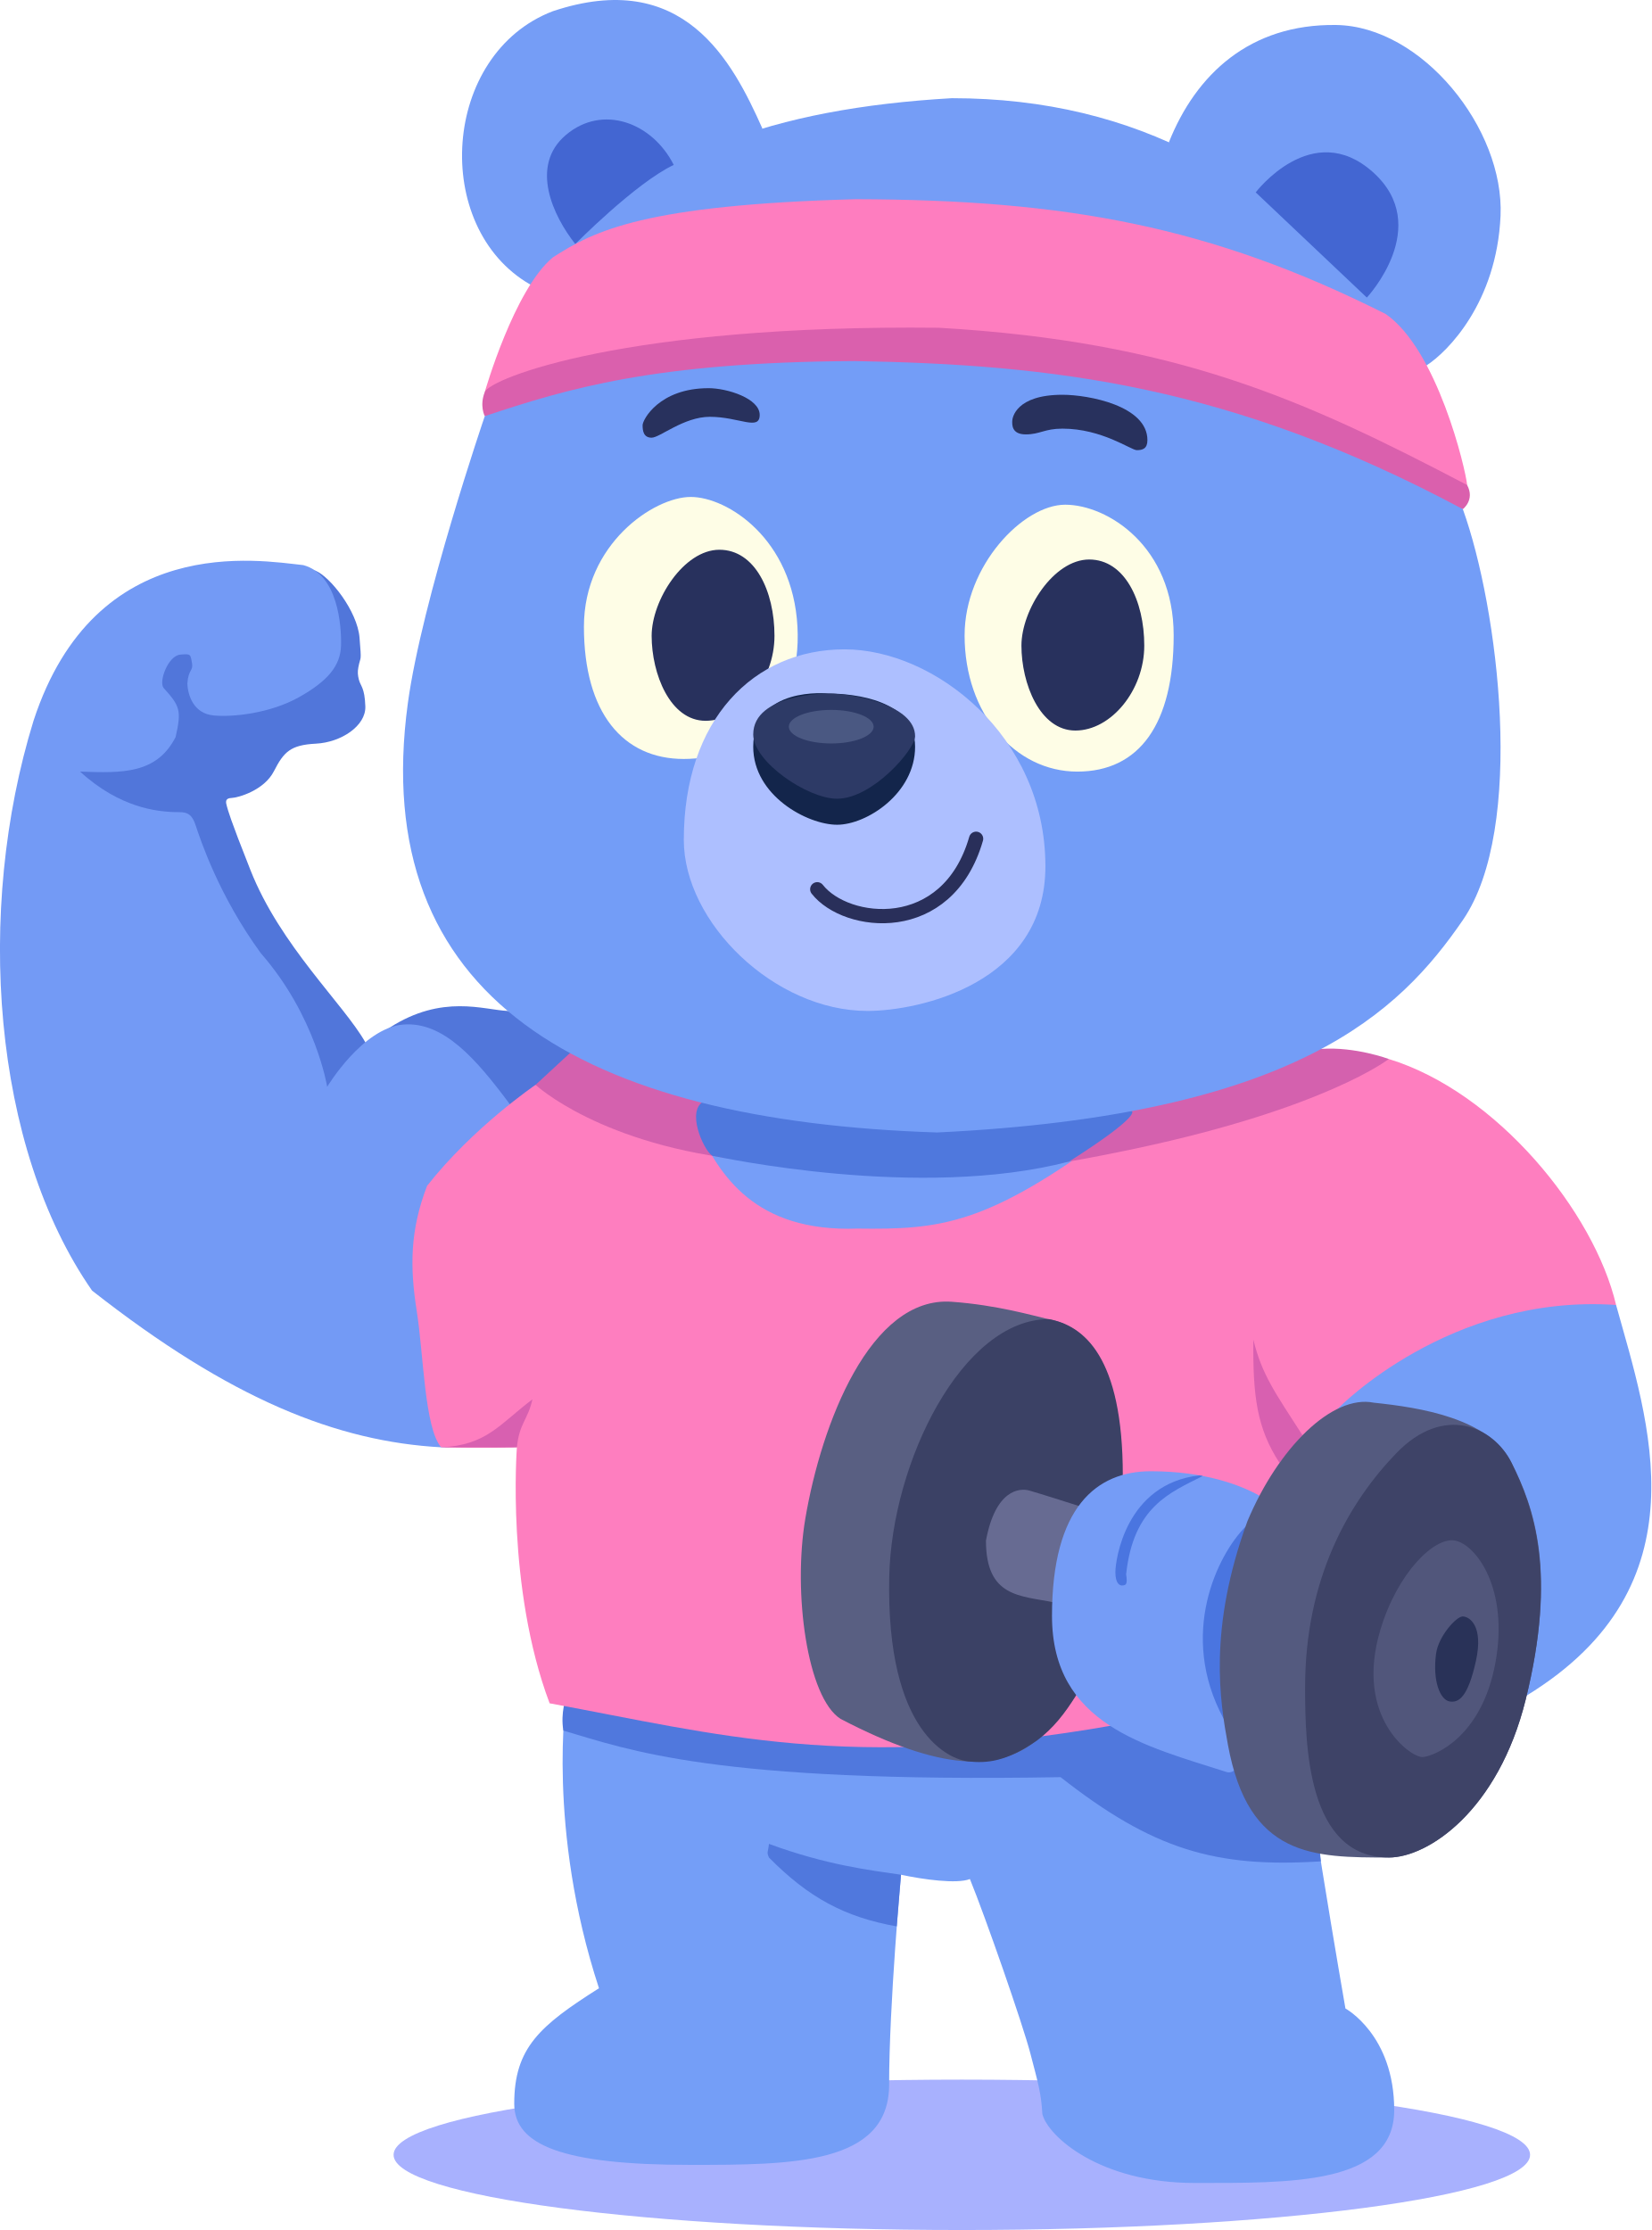
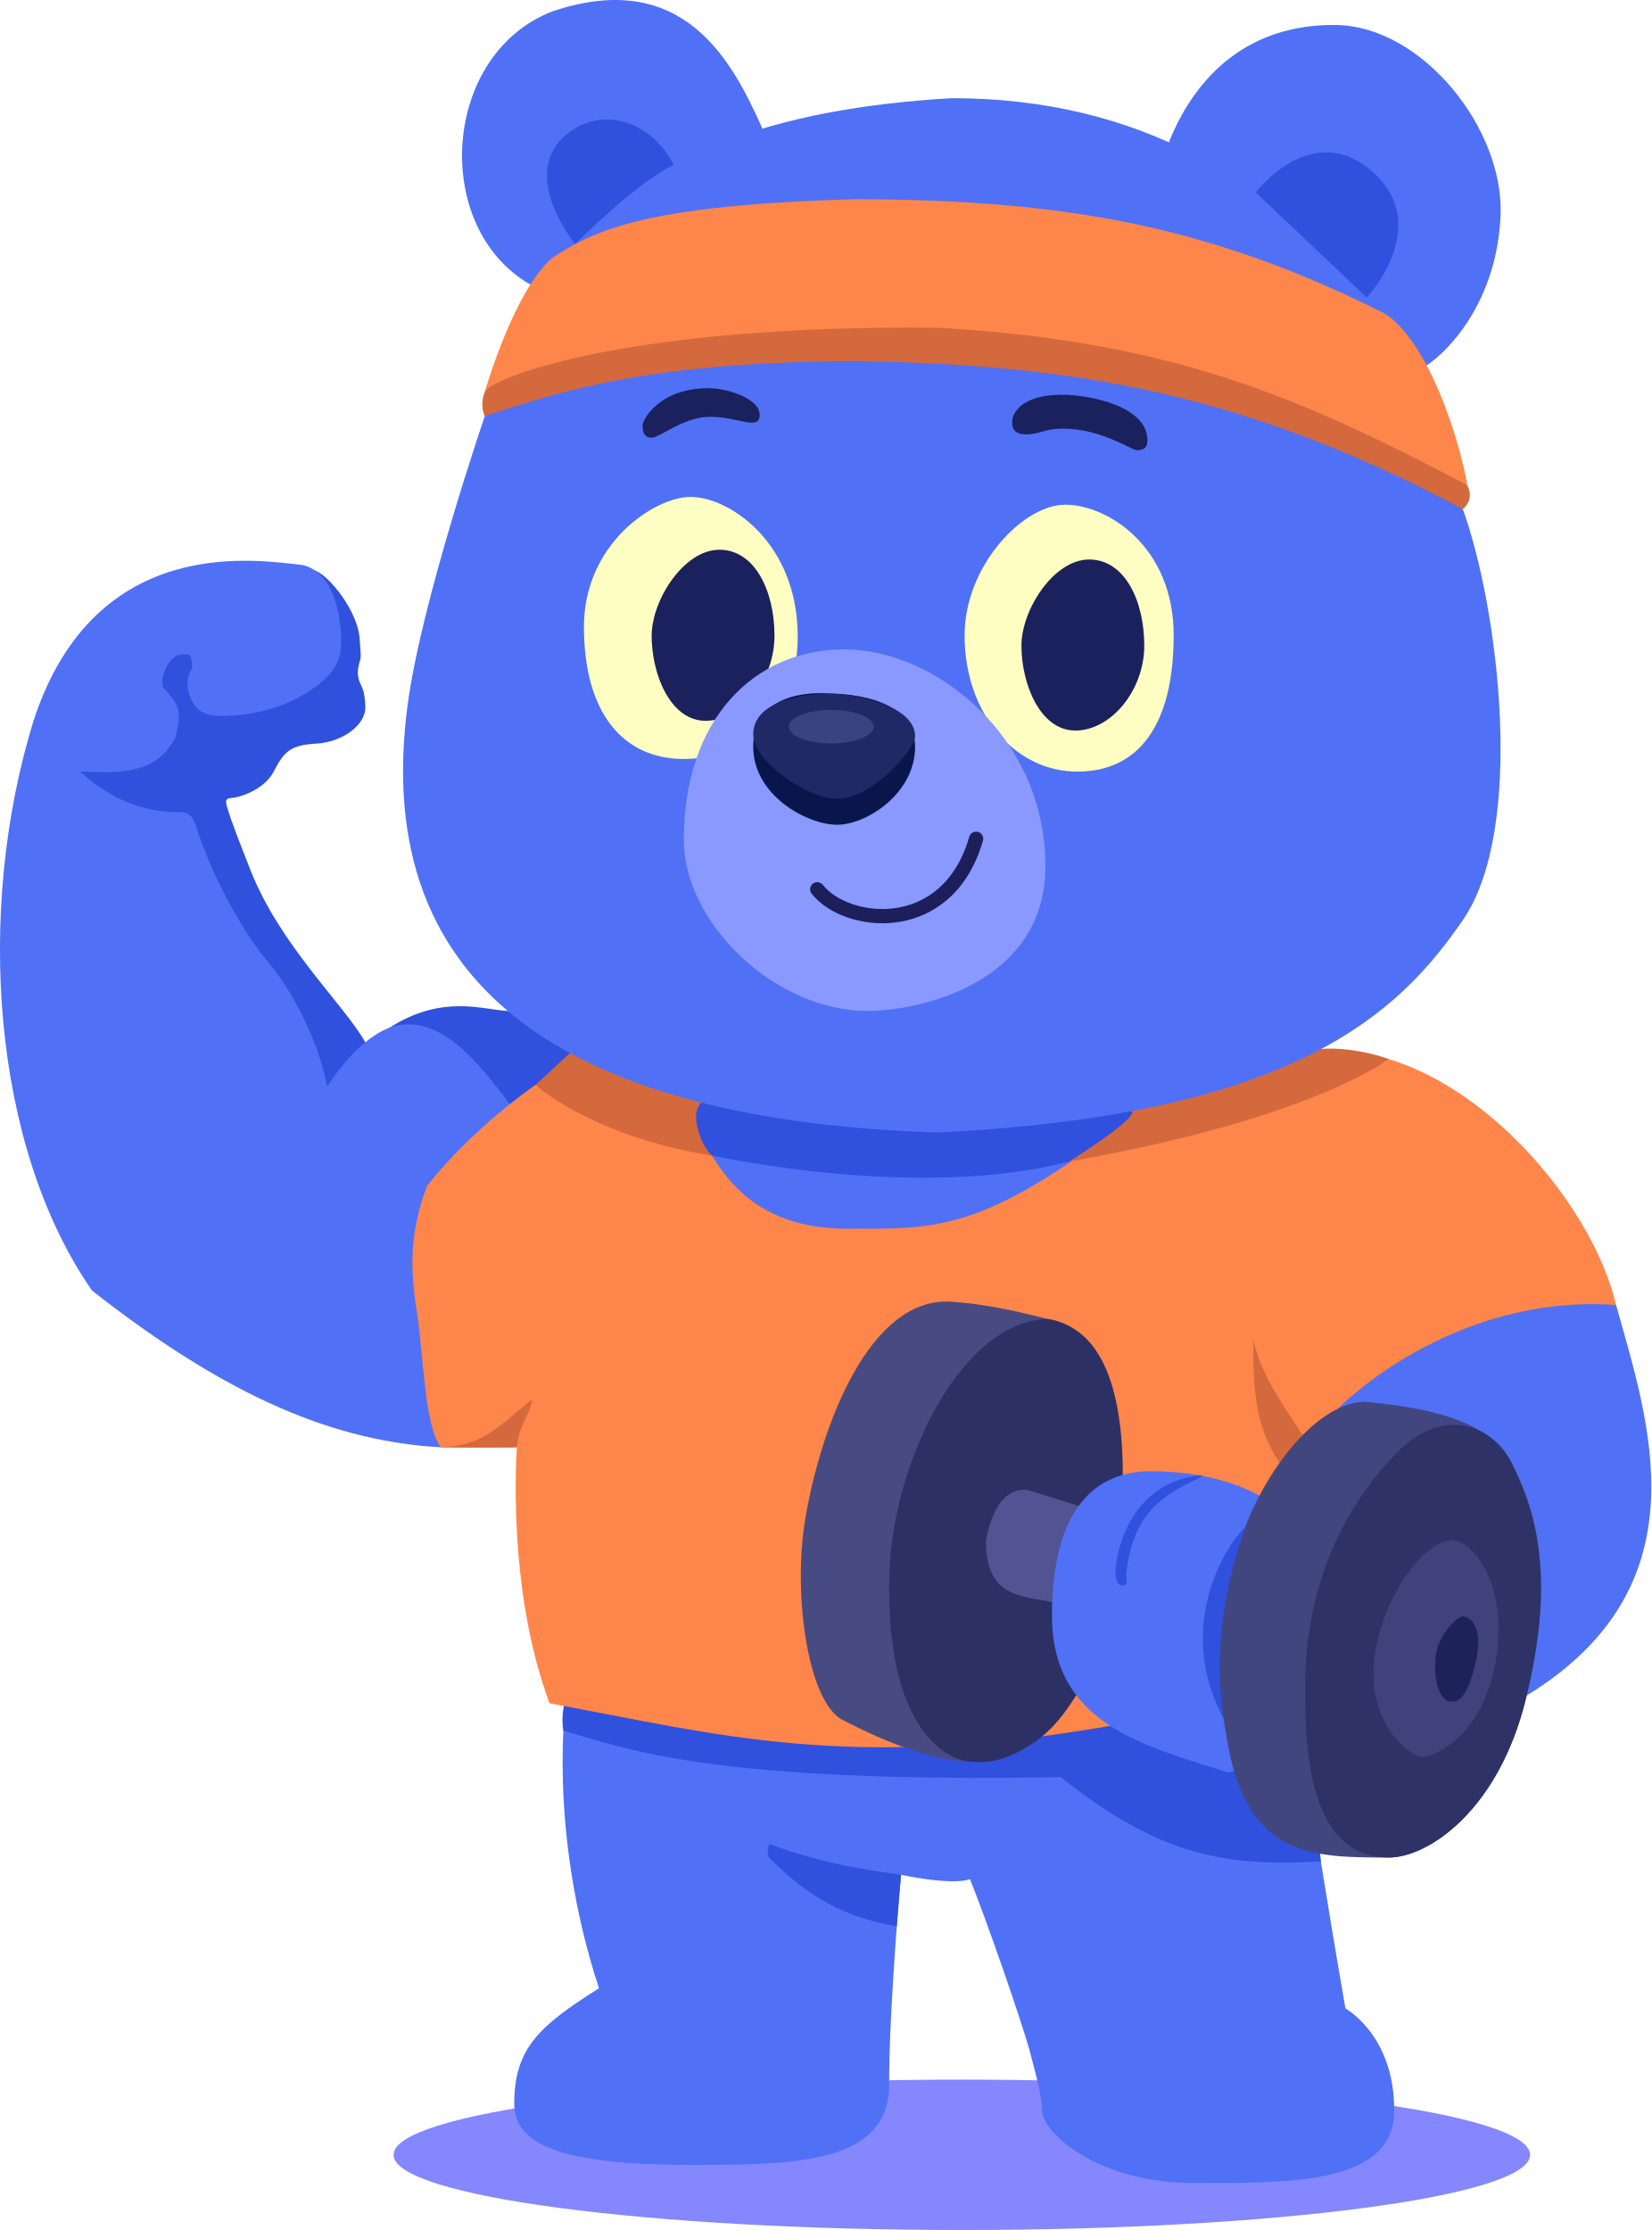
<svg xmlns="http://www.w3.org/2000/svg" version="1.1" viewBox="0 0 927.85 1253.02">
  <defs>
    <style>
      .st0 {
-         fill: #5078dd;
+         fill: #3051dd;
      }

      .st1 {
-         fill: #d461ae;
+         fill: #d4693d;
      }

      .st2 {
-         fill: #2d3a66;
+         fill: #fe864a;
      }

      .st3 {
-         fill: #545a7f;
-       }
- 
-       .st4 {
-         fill: #749ef7;
-       }
- 
-       .st5 {
-         fill: #739af5;
-       }
- 
-       .st6 {
-         fill: #739df7;
-       }
- 
-       .st7 {
-         fill: #4a75e0;
-       }
- 
-       .st8 {
-         fill: #759cf6;
-       }
- 
-       .st9 {
-         fill: #595f82;
-       }
- 
-       .st10 {
-         fill: #adbfff;
-       }
- 
-       .st11 {
-         fill: #769ef8;
-       }
- 
-       .st12 {
-         fill: #51567b;
-       }
- 
-       .st13 {
-         fill: #a8b1fe;
-       }
- 
-       .st14 {
-         fill: #759df6;
-       }
- 
-       .st15 {
-         fill: #4f78dd;
-       }
- 
-       .st16 {
-         fill: #fe7ebf;
-       }
- 
-       .st17 {
-         fill: #5176da;
-       }
- 
-       .st18 {
-         fill: #fefde6;
-       }
- 
-       .st19 {
-         fill: #d860b0;
-       }
- 
-       .st20 {
-         fill: #fe7dbf;
-       }
- 
-       .st21 {
-         fill: #4366d2;
-       }
- 
-       .st22 {
-         fill: #3e4367;
-       }
- 
-       .st23 {
        fill: none;
-         stroke: #292f5a;
+         stroke: #1c1f5a;
        stroke-linecap: round;
        stroke-miterlimit: 10;
        stroke-width: 8px;
      }

-       .st24 {
-         fill: #3b4165;
+       .st4 {
+         fill: #474b82;
      }

-       .st25 {
-         fill: #676b92;
+       .st5 {
+         fill: #40427b;
      }

-       .st26 {
-         fill: #4a5882;
+       .st6 {
+         fill: #1b215d;
      }

-       .st27 {
-         fill: #293258;
+       .st7 {
+         fill: #1d2358;
      }

-       .st28 {
-         fill: #13254b;
+       .st8 {
+         fill: #fefec2;
      }

-       .st29 {
-         fill: #da60ad;
+       .st9 {
+         fill: #42467f;
      }

-       .st30 {
-         fill: #28315d;
+       .st10 {
+         fill: #2f3267;
+       }
+ 
+       .st11 {
+         fill: #525392;
+       }
+ 
+       .st12 {
+         fill: #2d3065;
+       }
+ 
+       .st13 {
+         display: none;
+       }
+ 
+       .st14 {
+         fill: #1f2966;
+       }
+ 
+       .st15 {
+         fill: #5071f5;
+       }
+ 
+       .st16 {
+         fill: #8487fe;
+       }
+ 
+       .st17 {
+         fill: #08164b;
+       }
+ 
+       .st18 {
+         fill: #384482;
+       }
+ 
+       .st19 {
+         fill: #8999ff;
      }
    </style>
  </defs>
+   <g id="Layer_18" class="st13">
+     <rect width="927.85" height="1253.02" />
+   </g>
  <g id="Layer_17">
-     <ellipse class="st13" cx="540.44" cy="1210.78" rx="319.29" ry="42.25" />
+     <ellipse class="st16" cx="540.44" cy="1210.78" rx="319.29" ry="42.25" />
  </g>
  <g id="Layer_15">
-     <path class="st4" d="M387.91,1216.43c56.85,0,111.68,0,111.68-45.15s6.69-117.88,6.69-117.88c12.34,2.66,31.44,5.32,38.7,2.42,8.71,21.29,29.75,81.76,33.94,97.88s6.13,22.25,6.77,34.19c3.23,12.58,32.25,38.7,85.47,38.7s112.23,1.29,112.23-40.96-27.41-57.08-27.41-57.08c0,0-24.99-143.2-28.86-190.28-50.31,4.52-408.94,15.32-408.94,15.32,0,0-11.13,73.61,18.38,163.59-33.22,21.04-47.62,33.47-47.62,64.91,0,23.21,26.98,34.34,98.98,34.34Z" />
+     <path class="st15" d="M387.91,1216.43c56.85,0,111.68,0,111.68-45.15s6.69-117.88,6.69-117.88c12.34,2.66,31.44,5.32,38.7,2.42,8.71,21.29,29.75,81.76,33.94,97.88s6.13,22.25,6.77,34.19c3.23,12.58,32.25,38.7,85.47,38.7s112.23,1.29,112.23-40.96-27.41-57.08-27.41-57.08c0,0-24.99-143.2-28.86-190.28-50.31,4.52-408.94,15.32-408.94,15.32,0,0-11.13,73.61,18.38,163.59-33.22,21.04-47.62,33.47-47.62,64.91,0,23.21,26.98,34.34,98.98,34.34Z" />
  </g>
  <g id="Layer_16">
    <path class="st0" d="M316.54,972.41c36.54,10.68,84.44,29.55,279.39,26.16,51.76,40.64,86.86,51.08,146.23,47.31-1.59-18.28-8.84-89.73-8.84-89.73l-415.15-2.57s-3.34,8.63-1.63,18.83Z" />
    <path class="st0" d="M506.27,1053.4c-17.84-2.59-42.03-5.49-74.2-17.34-.48,4.84-1.45,4.45,0,7.67,22.25,22.57,42.74,33.55,71.8,38.7,1.25-15.73,2.39-29.03,2.39-29.03Z" />
  </g>
  <g id="Layer_12">
-     <path class="st17" d="M285.27,568.04c-13.41-.56-36.72-9.66-66.35,9.4s82,53.89,82,53.89l27.17-42.13-42.82-21.17Z" />
-     <path class="st17" d="M205.27,585.65c-12.11-21.4-47.82-54.3-64.59-96.87-11.85-29.87-12.46-33.26-13.18-35.68s-1.09-4.6,2.54-4.72,18.3-4.15,23.87-15.04,9.31-14.75,23.58-15.48,28.16-10.04,27.79-20.92-2.71-11.25-3.68-15.24c-.54-2.23-.76-4.06-.24-6.77,1.33-7.01,1.85-1.94.65-16.69-1.21-14.75-16.51-34.37-24.92-37.64-26.61-.82-124.08,47.56-124.08,47.56l-29.75,78.37,104.25,247.61,86.43-95.79-8.65-12.7Z" />
-     <path class="st5" d="M107.93,372.78c.6,4.47-2.05,3.2-2.65,11.19.24,7.14,3.75,16.93,14.63,18.02s31.89-1.17,48.01-10.2,23.38-17.58,23.7-29.03-1.85-40.07-21.21-45.23c-24.51-2.58-116.75-19.19-151.58,87.48-32.9,106.67-23.22,239.55,32.9,320.17,78.05,61.28,137.79,84.82,196.13,88.05,58.33,3.23,38.58-192.81,38.58-192.81-18.75-25.21-37.22-46.66-59.99-44.72-22.78,1.94-42.61,34.96-42.61,34.96,0,0-6.29-39.62-37.25-75.02-23.7-32.5-33.86-63.54-36.77-72.21s-7.26-6.73-14.03-7.22-28.06-1.77-50.8-22.66c23.7.89,43.06,1.37,53.7-19.43,3.39-15,2.42-17.42-6.77-27.57-2.81-3.49,2.45-18.09,9.4-18.73,5.99-.54,5.68-.24,6.59,4.96Z" />
+     <path class="st0" d="M285.27,568.04c-13.41-.56-36.72-9.66-66.35,9.4s82,53.89,82,53.89l27.17-42.13-42.82-21.17Z" />
+     <path class="st0" d="M205.27,585.65c-12.11-21.4-47.82-54.3-64.59-96.87-11.85-29.87-12.46-33.26-13.18-35.68s-1.09-4.6,2.54-4.72,18.3-4.15,23.87-15.04,9.31-14.75,23.58-15.48,28.16-10.04,27.79-20.92-2.71-11.25-3.68-15.24c-.54-2.23-.76-4.06-.24-6.77,1.33-7.01,1.85-1.94.65-16.69-1.21-14.75-16.51-34.37-24.92-37.64-26.61-.82-124.08,47.56-124.08,47.56l-29.75,78.37,104.25,247.61,86.43-95.79-8.65-12.7Z" />
+     <path class="st15" d="M107.93,372.78c.6,4.47-2.05,3.2-2.65,11.19.24,7.14,3.75,16.93,14.63,18.02s31.89-1.17,48.01-10.2,23.38-17.58,23.7-29.03-1.85-40.07-21.21-45.23c-24.51-2.58-116.75-19.19-151.58,87.48-32.9,106.67-23.22,239.55,32.9,320.17,78.05,61.28,137.79,84.82,196.13,88.05,58.33,3.23,38.58-192.81,38.58-192.81-18.75-25.21-37.22-46.66-59.99-44.72-22.78,1.94-42.61,34.96-42.61,34.96,0,0-6.29-39.62-37.25-75.02-23.7-32.5-33.86-63.54-36.77-72.21s-7.26-6.73-14.03-7.22-28.06-1.77-50.8-22.66c23.7.89,43.06,1.37,53.7-19.43,3.39-15,2.42-17.42-6.77-27.57-2.81-3.49,2.45-18.09,9.4-18.73,5.99-.54,5.68-.24,6.59,4.96Z" />
  </g>
  <g id="Layer_14">
-     <path class="st4" d="M908.05,733.25c18.13,65.21,50.73,157.61-50.23,219.45s-158.69-99.13-168.36-139.43c-9.68-40.29,144.02-122.65,218.59-80.02" />
+     <path class="st15" d="M908.05,733.25c18.13,65.21,50.73,157.61-50.23,219.45s-158.69-99.13-168.36-139.43c-9.68-40.29,144.02-122.65,218.59-80.02" />
  </g>
  <g id="Layer_11">
-     <path class="st16" d="M300.92,609.56s-35.15,23.87-60.95,56.76c-9.68,25.16-9.68,45.8-5.81,70.31s4.35,65.63,13.71,76.6c23.22.65,42.57,0,42.57,0,0,0-6.13,78.69,18.38,143.84,94.82,17.42,167.06,38.7,317.35,12.26,61.28-84.5,125.78-178.03,125.78-178.03,0,0,62.57-64.5,156.1-58.05-12.26-52.25-67.08-119.65-127.71-138.2-51.6-5.84-77.4,38.86-119.33,37.57s-360.08-23.06-360.08-23.06" />
-     <path class="st19" d="M731.85,806.46c-15.68-24.39-22.78-34.06-27.61-53.73-.32,31.93,2.03,49.83,14.72,69.26,9.47-11.88,12.89-15.53,12.89-15.53Z" />
-     <path class="st19" d="M290.44,813.23c1.3-13.44,6.18-15.43,8.72-26.96-18.54,14.03-25.65,25.8-51.29,26.96,35.81.16,42.57,0,42.57,0Z" />
+     <path class="st2" d="M300.92,609.56s-35.15,23.87-60.95,56.76c-9.68,25.16-9.68,45.8-5.81,70.31s4.35,65.63,13.71,76.6c23.22.65,42.57,0,42.57,0,0,0-6.13,78.69,18.38,143.84,94.82,17.42,167.06,38.7,317.35,12.26,61.28-84.5,125.78-178.03,125.78-178.03,0,0,62.57-64.5,156.1-58.05-12.26-52.25-67.08-119.65-127.71-138.2-51.6-5.84-77.4,38.86-119.33,37.57s-360.08-23.06-360.08-23.06" />
+     <path class="st1" d="M731.85,806.46c-15.68-24.39-22.78-34.06-27.61-53.73-.32,31.93,2.03,49.83,14.72,69.26,9.47-11.88,12.89-15.53,12.89-15.53Z" />
+     <path class="st1" d="M290.44,813.23c1.3-13.44,6.18-15.43,8.72-26.96-18.54,14.03-25.65,25.8-51.29,26.96,35.81.16,42.57,0,42.57,0Z" />
  </g>
  <g id="Layer_13">
-     <path class="st9" d="M452.49,853.36c9.02-53.38,36.52-125.22,82.3-121.91,25.55,1.85,45.73,7.82,54.2,9.76,19.59,3.63,41.52,21.04,41.52,87.8s-8.95,115.54-48.14,148.91c-21.44,17.59-53.61,17.35-110.05-12.08-18.79-11.93-26.85-70.95-19.83-112.48Z" />
-     <path class="st24" d="M589.37,741.21c19.59,3.63,41.52,21.04,41.52,87.8,0,58.62-13.84,123.44-48.14,148.91-17.51,12.14-28.37,12.88-38.65,11.82-10.28-1.06-46.37-15.36-44.44-103.89,1.41-64.33,41.07-144.65,89.71-144.65Z" />
-     <path class="st25" d="M592.22,900.37c-18.87-3.87-38.22-2.68-38.22-34.72,5.32-28.65,18.87-29.62,24.19-28.17s29.51,9.19,29.51,9.19l-15.48,53.7Z" />
-     <path class="st8" d="M689.14,995.67c-45.24-14.56-98.04-26.45-98.04-87.72s25.16-81.27,55.47-81.27,50.63,7.74,61.92,14.19,2.2,161.74-19.35,154.81Z" />
-     <path class="st7" d="M699.77,857.92c-15.48,15.53-37.9,60.28-12.26,107.76,16.45-9.61,16.86-112.37,12.26-107.76Z" />
-     <path class="st3" d="M780.34,1043.72c-42.5,0-78.78,0-90.39-63.37-4.39-24.05-11.29-64.65,10.97-125.62,17.42-41.46,47.73-71.24,70.95-66.58,25.8,2.73,64.5,8.53,77.4,33.69,12.9,25.16,25.62,61.95,8.02,133.08-15.48,62.57-54.87,88.81-76.94,88.81Z" />
-     <path class="st22" d="M780.34,1043.72c22.08,0,61.46-26.24,76.94-88.81,17.6-71.13,4.46-107.71-8.02-133.08-10-20.32-38.06-32.9-64.66-5.32-26.61,27.57-51.28,70.15-51.28,131.58,0,32.41,1.15,95.62,47.02,95.62Z" />
-     <path class="st12" d="M775.64,915.7c9.64-32.08,30.4-52.36,42.01-50.05s30.32,26.82,22.58,68.75c-7.74,41.93-34.25,52.25-40.67,52.89s-38.85-21.91-23.92-71.59Z" />
-     <path class="st27" d="M806.91,929.23c1.3-9.87,11.4-20.96,14.94-20.96s11.93,4.84,7.42,25.16c-4.52,20.32-9.68,23.54-14.84,22.58s-9.57-11.29-7.53-26.77Z" />
-     <path class="st7" d="M675.85,829.34c-18.18,9.26-38.98,17-43.09,55.22.97,6.05-.34,6.05-1.86,6.29s-4.18-.73-4.18-7.5,5.77-49.65,47.27-54.36l1.87.35Z" />
+     <path class="st4" d="M452.49,853.36c9.02-53.38,36.52-125.22,82.3-121.91,25.55,1.85,45.73,7.82,54.2,9.76,19.59,3.63,41.52,21.04,41.52,87.8s-8.95,115.54-48.14,148.91c-21.44,17.59-53.61,17.35-110.05-12.08-18.79-11.93-26.85-70.95-19.83-112.48Z" />
+     <path class="st12" d="M589.37,741.21c19.59,3.63,41.52,21.04,41.52,87.8,0,58.62-13.84,123.44-48.14,148.91-17.51,12.14-28.37,12.88-38.65,11.82-10.28-1.06-46.37-15.36-44.44-103.89,1.41-64.33,41.07-144.65,89.71-144.65Z" />
+     <path class="st11" d="M592.22,900.37c-18.87-3.87-38.22-2.68-38.22-34.72,5.32-28.65,18.87-29.62,24.19-28.17s29.51,9.19,29.51,9.19l-15.48,53.7Z" />
+     <path class="st15" d="M689.14,995.67c-45.24-14.56-98.04-26.45-98.04-87.72s25.16-81.27,55.47-81.27,50.63,7.74,61.92,14.19,2.2,161.74-19.35,154.81Z" />
+     <path class="st0" d="M699.77,857.92c-15.48,15.53-37.9,60.28-12.26,107.76,16.45-9.61,16.86-112.37,12.26-107.76Z" />
+     <path class="st9" d="M780.34,1043.72c-42.5,0-78.78,0-90.39-63.37-4.39-24.05-11.29-64.65,10.97-125.62,17.42-41.46,47.73-71.24,70.95-66.58,25.8,2.73,64.5,8.53,77.4,33.69,12.9,25.16,25.62,61.95,8.02,133.08-15.48,62.57-54.87,88.81-76.94,88.81Z" />
+     <path class="st10" d="M780.34,1043.72c22.08,0,61.46-26.24,76.94-88.81,17.6-71.13,4.46-107.71-8.02-133.08-10-20.32-38.06-32.9-64.66-5.32-26.61,27.57-51.28,70.15-51.28,131.58,0,32.41,1.15,95.62,47.02,95.62Z" />
+     <path class="st5" d="M775.64,915.7c9.64-32.08,30.4-52.36,42.01-50.05s30.32,26.82,22.58,68.75c-7.74,41.93-34.25,52.25-40.67,52.89s-38.85-21.91-23.92-71.59Z" />
+     <path class="st7" d="M806.91,929.23c1.3-9.87,11.4-20.96,14.94-20.96s11.93,4.84,7.42,25.16c-4.52,20.32-9.68,23.54-14.84,22.58s-9.57-11.29-7.53-26.77Z" />
+     <path class="st0" d="M675.85,829.34c-18.18,9.26-38.98,17-43.09,55.22.97,6.05-.34,6.05-1.86,6.29s-4.18-.73-4.18-7.5,5.77-49.65,47.27-54.36l1.87.35Z" />
  </g>
  <g id="Layer_10">
-     <path class="st11" d="M481.76,690.33c46.16.59,72.49-1.57,143-54-72.04,6.27-206.43,5.35-232.76-2.25,12.37,25.94,31.88,58.35,89.77,56.25Z" />
+     <path class="st15" d="M481.76,690.33c46.16.59,72.49-1.57,143-54-72.04,6.27-206.43,5.35-232.76-2.25,12.37,25.94,31.88,58.35,89.77,56.25Z" />
    <path class="st1" d="M320.25,591.71l-19.32,17.85s36.77,34.35,119.97,42.57c83.21,8.22,110.3,15.96,217.21-6.77,106.91-22.74,142.23-50.31,142.23-50.31,0,0-18.7-7-37.89-5.68-19.19,1.32-422.2,2.34-422.2,2.34Z" />
-     <path class="st15" d="M394.21,619.58c-8.51,7.18,2.77,29.34,6.45,29.92s116.1,25.11,200.08,3.15c41.4-26.32,35.19-28.33,35.19-28.33,0,0-214.99-27.29-241.72-4.74Z" />
+     <path class="st0" d="M394.21,619.58c-8.51,7.18,2.77,29.34,6.45,29.92s116.1,25.11,200.08,3.15c41.4-26.32,35.19-28.33,35.19-28.33,0,0-214.99-27.29-241.72-4.74Z" />
  </g>
  <g id="Layer_6">
-     <path class="st14" d="M428.4,72.27c-17.02-38.23-44.43-90.47-117.8-65.96-62.41,23.87-68.6,121.42-12.61,153.6,98.12-42.32,130.41-87.63,130.41-87.63Z" />
-     <path class="st14" d="M656.78,79.95c15.2-38.17,45.51-66.55,93.89-65.91s94.63,58.33,92.47,107.21-29.92,76.58-41.52,84.02-144.84-125.32-144.84-125.32Z" />
+     <path class="st15" d="M428.4,72.27c-17.02-38.23-44.43-90.47-117.8-65.96-62.41,23.87-68.6,121.42-12.61,153.6,98.12-42.32,130.41-87.63,130.41-87.63Z" />
+     <path class="st15" d="M656.78,79.95c15.2-38.17,45.51-66.55,93.89-65.91s94.63,58.33,92.47,107.21-29.92,76.58-41.52,84.02-144.84-125.32-144.84-125.32Z" />
  </g>
  <g id="Layer_5">
-     <path class="st14" d="M318.82,142.57c43.54-55.63,115.46-81.6,215.98-87.4,105.25,0,181.2,46.28,238.6,118.69-35.48,42.57-462.8-29.19-462.8-29.19" />
+     <path class="st15" d="M318.82,142.57c43.54-55.63,115.46-81.6,215.98-87.4,105.25,0,181.2,46.28,238.6,118.69-35.48,42.57-462.8-29.19-462.8-29.19" />
  </g>
  <g id="Layer_7">
-     <path class="st21" d="M378.57,92.65c-21.53,10.24-55.32,44.47-55.32,44.47-12.33-15.52-25.88-43.9-5.24-61.32,20.64-17.42,48.54-6.94,60.55,16.85Z" />
-     <path class="st21" d="M768.01,167.2l-62.44-59.1s31.71-41.88,65.82-11.41c34.11,30.48-3.38,70.51-3.38,70.51Z" />
+     <path class="st0" d="M378.57,92.65c-21.53,10.24-55.32,44.47-55.32,44.47-12.33-15.52-25.88-43.9-5.24-61.32,20.64-17.42,48.54-6.94,60.55,16.85Z" />
+     <path class="st0" d="M768.01,167.2l-62.44-59.1s31.71-41.88,65.82-11.41c34.11,30.48-3.38,70.51-3.38,70.51Z" />
  </g>
  <g id="Layer_4">
-     <path class="st20" d="M272.38,220.29s16.45-57.57,38.22-75.63c23.38-15.16,51.92-29.51,170.29-32.73,117.39.32,198.99,14.84,297.68,64.5,29.03,20,44.93,87.05,45.8,96.11.86,9.06-551.98-52.25-551.98-52.25Z" />
-     <path class="st29" d="M272.38,233.84s-3.06-5.81,0-13.55,79.18-38.06,255.27-36.12c132.87,7.74,204.47,39.99,296.71,88.37,4.52,8.39-2.42,13.55-2.42,13.55l-549.56-52.25Z" />
+     <path class="st2" d="M272.38,220.29s16.45-57.57,38.22-75.63c23.38-15.16,51.92-29.51,170.29-32.73,117.39.32,198.99,14.84,297.68,64.5,29.03,20,44.93,87.05,45.8,96.11.86,9.06-551.98-52.25-551.98-52.25Z" />
+     <path class="st1" d="M272.38,233.84s-3.06-5.81,0-13.55,79.18-38.06,255.27-36.12c132.87,7.74,204.47,39.99,296.71,88.37,4.52,8.39-2.42,13.55-2.42,13.55l-549.56-52.25Z" />
  </g>
  <g id="Layer_2">
-     <path class="st6" d="M229.17,395.09c7.89-57.91,43.22-161.26,43.22-161.26,46.44-15.48,95.46-30.32,207.7-30.96,111.59,1.94,211.57,13.55,341.86,83.21,20,55.47,35.48,179.32,0,230.92-35.48,51.6-93.53,109.65-295.42,119.33-199.31-6.45-319.93-75.47-297.36-241.24Z" />
-     <path class="st30" d="M596.99,221.82c14.51,0,47.73,6.13,47.73,25.48,0,4.84-2.74,5.64-5.97,5.64s-19.51-12.09-41.77-12.09c-10.16,0-12.58,3.23-20.64,3.23s-7.58-5.64-7.58-7.42,1.94-14.84,28.22-14.84Z" />
+     <path class="st15" d="M229.17,395.09c7.89-57.91,43.22-161.26,43.22-161.26,46.44-15.48,95.46-30.32,207.7-30.96,111.59,1.94,211.57,13.55,341.86,83.21,20,55.47,35.48,179.32,0,230.92-35.48,51.6-93.53,109.65-295.42,119.33-199.31-6.45-319.93-75.47-297.36-241.24Z" />
+     <path class="st6" d="M596.99,221.82c14.51,0,47.73,6.13,47.73,25.48,0,4.84-2.74,5.64-5.97,5.64s-19.51-12.09-41.77-12.09c-10.16,0-12.58,3.23-20.64,3.23s-7.58-5.64-7.58-7.42,1.94-14.84,28.22-14.84Z" />
  </g>
  <g id="Layer_9">
-     <path class="st18" d="M328.1,352.12c0-46.45,39.35-72.89,59.99-72.89s57.37,23.54,59.99,72.89c2.62,49.35-29.67,74.34-63.86,74.34s-56.12-25.97-56.12-74.34Z" />
-     <path class="st30" d="M366.15,357.28c0-20.04,18.06-48.38,38.06-48.38s30.96,23.22,30.96,48.38-18.71,47.73-38.7,47.73-30.32-26.45-30.32-47.73Z" />
-     <path class="st18" d="M542,356.96c0-39.02,32.82-73.37,56.52-73.37s60.95,23.38,60.95,73.37-19.35,76.6-54.18,76.6-63.3-32.25-63.3-76.6Z" />
-     <path class="st30" d="M573.93,362.76c0-20.04,18.06-48.38,38.06-48.38s30.96,23.22,30.96,48.38-18.71,47.73-38.7,47.73-30.32-26.45-30.32-47.73Z" />
-     <path class="st30" d="M398.08,218.11c10.64,0,28.78,5.81,28.78,15s-11.61,1.09-28.02,1.09c-14.63,0-28.1,11.73-32.69,11.73s-5.08-3.87-5.08-7.01,9.43-20.8,37.01-20.8Z" />
+     <path class="st8" d="M328.1,352.12c0-46.45,39.35-72.89,59.99-72.89s57.37,23.54,59.99,72.89c2.62,49.35-29.67,74.34-63.86,74.34s-56.12-25.97-56.12-74.34Z" />
+     <path class="st6" d="M366.15,357.28c0-20.04,18.06-48.38,38.06-48.38s30.96,23.22,30.96,48.38-18.71,47.73-38.7,47.73-30.32-26.45-30.32-47.73Z" />
+     <path class="st8" d="M542,356.96c0-39.02,32.82-73.37,56.52-73.37s60.95,23.38,60.95,73.37-19.35,76.6-54.18,76.6-63.3-32.25-63.3-76.6Z" />
+     <path class="st6" d="M573.93,362.76c0-20.04,18.06-48.38,38.06-48.38s30.96,23.22,30.96,48.38-18.71,47.73-38.7,47.73-30.32-26.45-30.32-47.73Z" />
+     <path class="st6" d="M398.08,218.11c10.64,0,28.78,5.81,28.78,15s-11.61,1.09-28.02,1.09c-14.63,0-28.1,11.73-32.69,11.73s-5.08-3.87-5.08-7.01,9.43-20.8,37.01-20.8Z" />
  </g>
  <g id="Layer_8">
-     <path class="st10" d="M474.52,364.86c50.31,0,112.88,48.38,112.88,121.91,0,65.79-70.95,81.27-99.98,81.27-52.25,0-103.2-49.67-103.2-96.11,0-67.73,39.35-107.07,90.3-107.07Z" />
-     <path class="st23" d="M459.2,499.67c16.13,20.64,73.14,27.55,89.26-28.38" />
-     <path class="st28" d="M465.32,389.69c14.92,0,48.86,3.71,48.86,29.91s-27.17,43.82-43.82,43.82-47.13-16.33-47.13-43.82c0-34.43,42.09-29.91,42.09-29.91Z" />
-     <path class="st2" d="M465.32,389.69c14.92,0,48.86,6.61,48.86,24.03,0,7.26-23.79,35.07-43.86,35.07-16.65,0-47.09-20.8-47.09-36.09,0-23.21,42.09-23.01,42.09-23.01Z" />
-     <ellipse class="st26" cx="467.06" cy="408.32" rx="23.83" ry="9.43" />
+     <path class="st19" d="M474.52,364.86c50.31,0,112.88,48.38,112.88,121.91,0,65.79-70.95,81.27-99.98,81.27-52.25,0-103.2-49.67-103.2-96.11,0-67.73,39.35-107.07,90.3-107.07Z" />
+     <path class="st3" d="M459.2,499.67c16.13,20.64,73.14,27.55,89.26-28.38" />
+     <path class="st17" d="M465.32,389.69c14.92,0,48.86,3.71,48.86,29.91s-27.17,43.82-43.82,43.82-47.13-16.33-47.13-43.82c0-34.43,42.09-29.91,42.09-29.91Z" />
+     <path class="st14" d="M465.32,389.69c14.92,0,48.86,6.61,48.86,24.03,0,7.26-23.79,35.07-43.86,35.07-16.65,0-47.09-20.8-47.09-36.09,0-23.21,42.09-23.01,42.09-23.01Z" />
+     <ellipse class="st18" cx="467.06" cy="408.32" rx="23.83" ry="9.43" />
  </g>
</svg>
